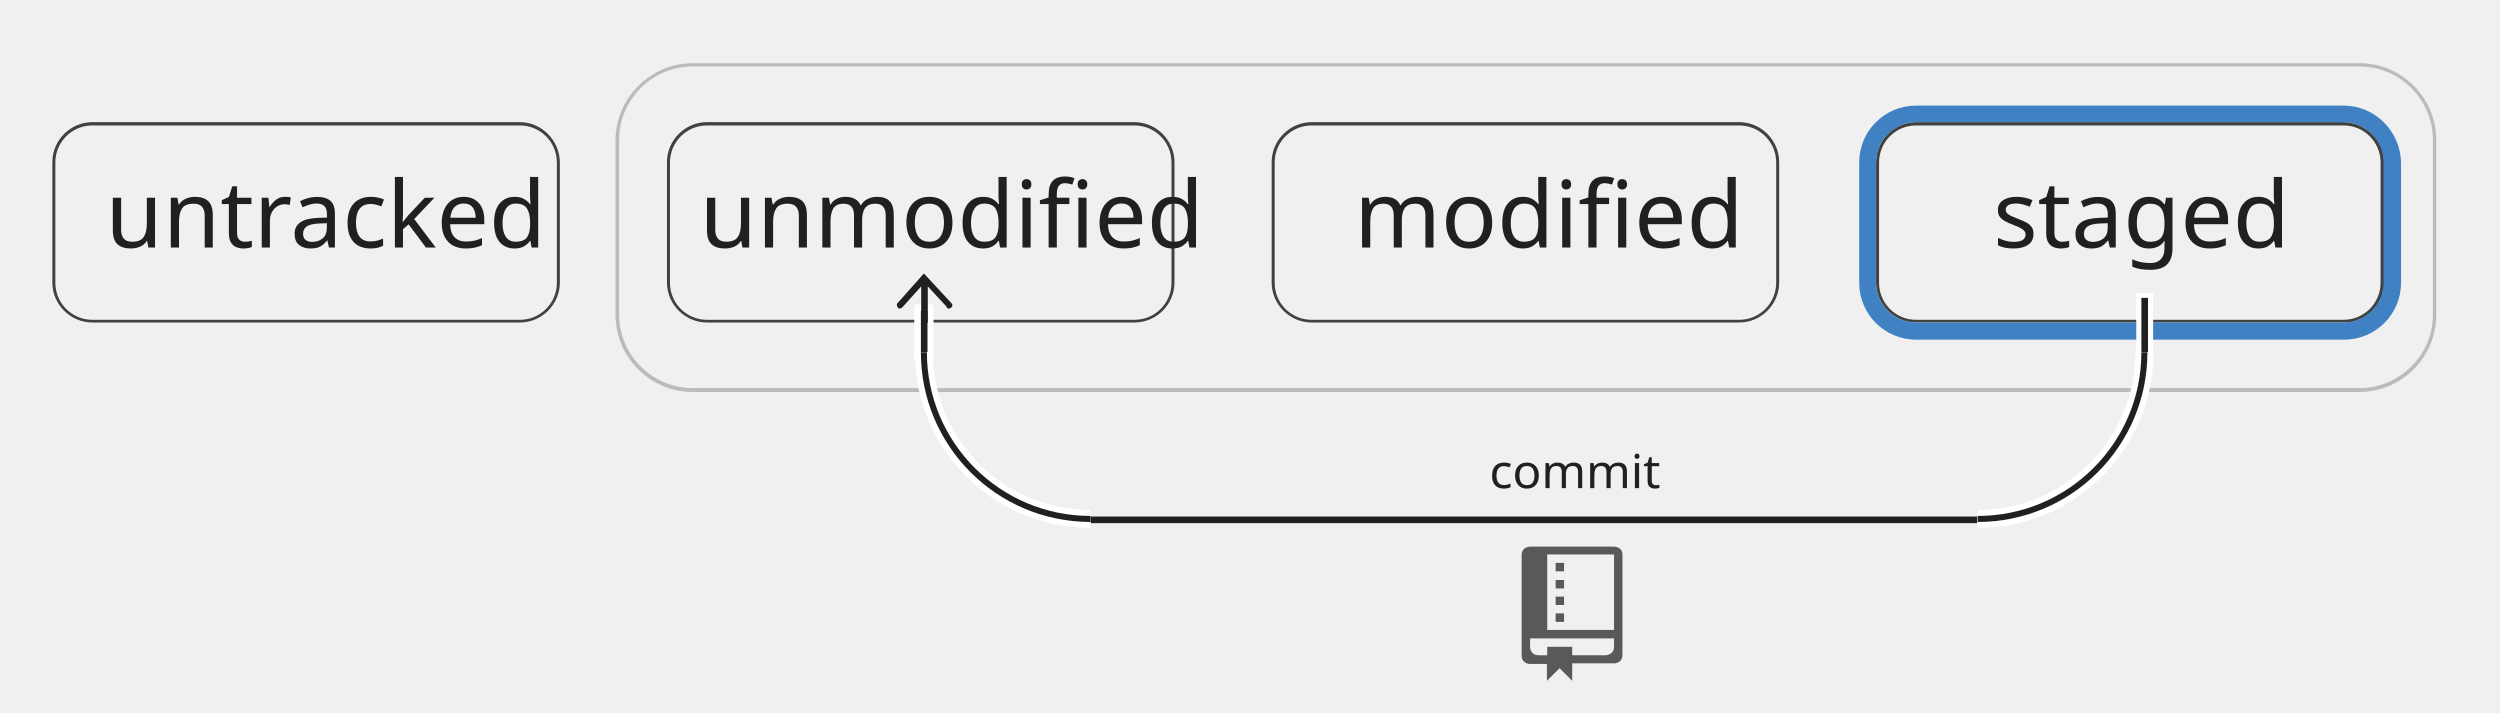
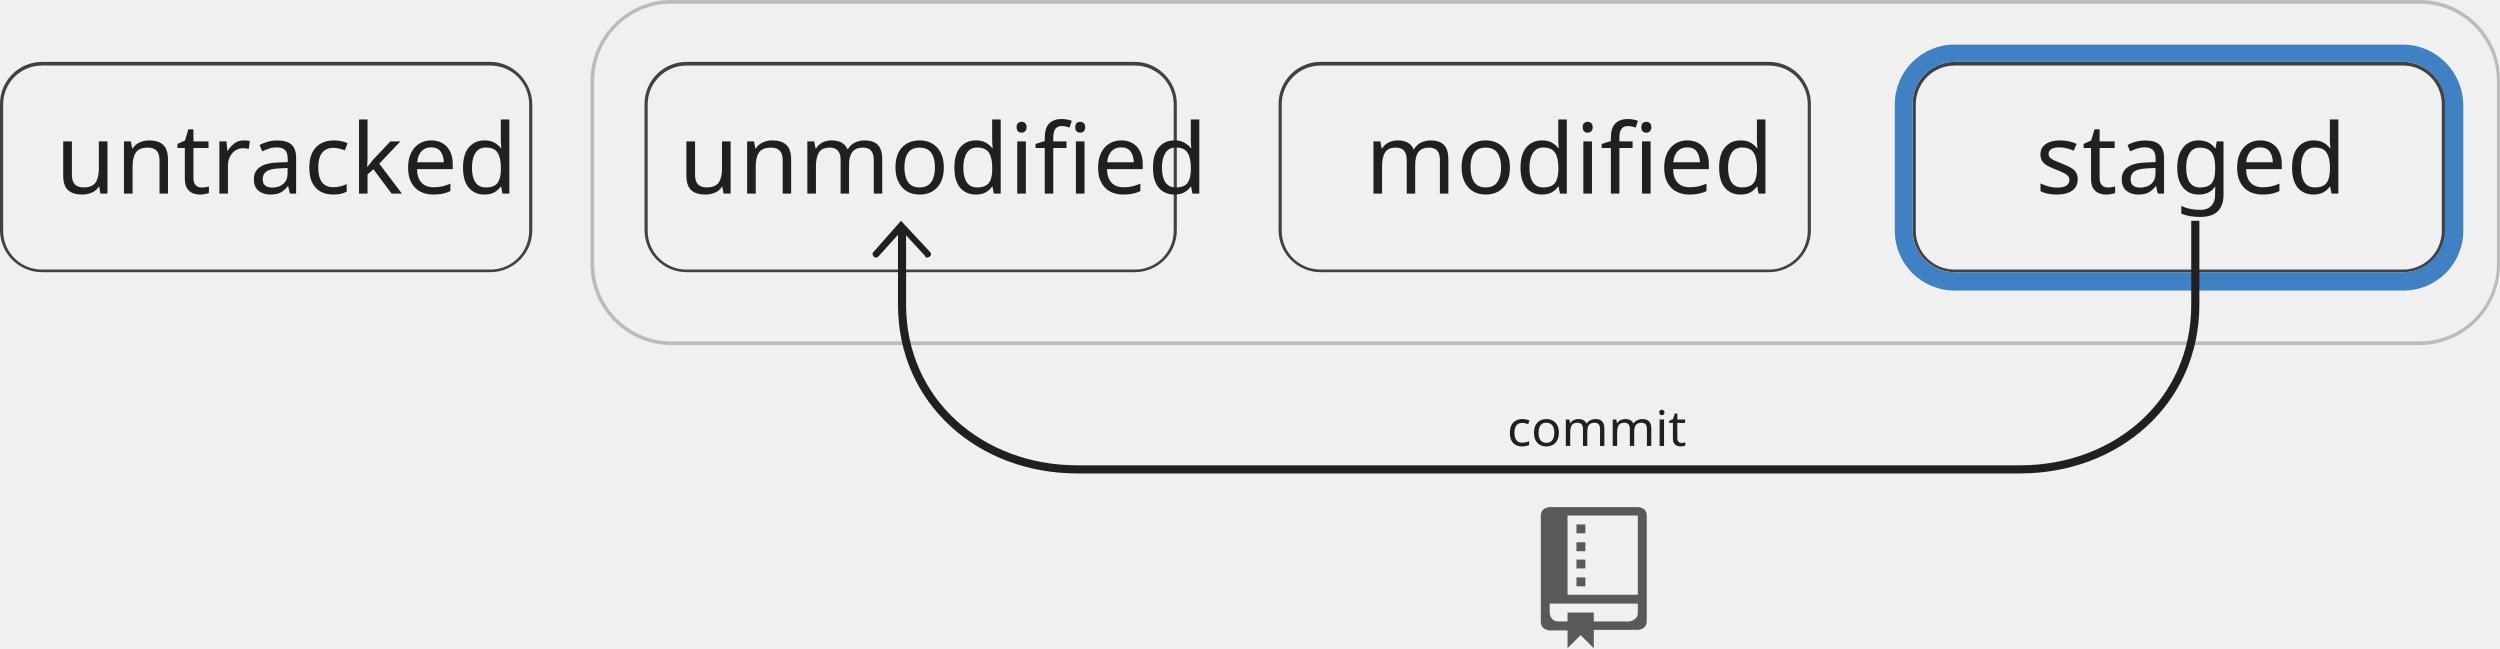
- <svg xmlns="http://www.w3.org/2000/svg" version="1.1" id="Diff" x="0px" y="0px" viewBox="-109.4 717.1 831 237" enable-background="new -109.4 717.1 831 237" xml:space="preserve">
+ <svg xmlns="http://www.w3.org/2000/svg" version="1.1" id="Diff" x="0px" y="0px" viewBox="8.1 275.4 476.7 123.6" enable-background="new 8.1 275.4 476.7 123.6" xml:space="preserve">
  <g id="base">
    <g id="untracked">
-       <text transform="matrix(1 0 0 1 -74.3238 799.3846)" fill="#221F1F" font-family="'HelveticaNeue-Light'" font-size="30.869">untracked</text>
+       <text transform="matrix(1 0 0 1 18.684 312.3104)" fill="#221F1F" font-family="'HelveticaNeue-Light'" font-size="18.573">untracked</text>
      <g id="border_28_">
-         <path fill="#414141" d="M63.4,758.8c6.8,0,12.3,5.5,12.3,12.3v40c0,6.8-5.5,12.3-12.3,12.3H-78.7c-6.8,0-12.3-5.5-12.3-12.3v-40     c0-6.8,5.5-12.3,12.3-12.3H63.4 M63.4,757.7H-78.7c-7.3,0-13.3,6-13.3,13.3v40c0,7.3,6,13.3,13.3,13.3H63.4     c7.3,0,13.3-6,13.3-13.3v-40C76.6,763.8,70.7,757.7,63.4,757.7L63.4,757.7z" />
+         <path fill="#414141" d="M101.6,287.9c4.1,0,7.4,3.3,7.4,7.4v24.1c0,4.1-3.3,7.4-7.4,7.4H16.1c-4.1,0-7.4-3.3-7.4-7.4v-24.1     c0-4.1,3.3-7.4,7.4-7.4H101.6 M101.6,287.2H16.1c-4.4,0-8,3.6-8,8v24.1c0,4.4,3.6,8,8,8h85.5c4.4,0,8-3.6,8-8v-24.1     C109.5,290.9,105.9,287.2,101.6,287.2L101.6,287.2z" />
      </g>
    </g>
    <g id="unmodified">
      <g id="border_1_">
-         <path fill="#414141" d="M267.7,758.8c6.8,0,12.3,5.5,12.3,12.3v40c0,6.8-5.5,12.3-12.3,12.3H125.6c-6.8,0-12.3-5.5-12.3-12.3v-40     c0-6.8,5.5-12.3,12.3-12.3H267.7 M267.7,757.7H125.6c-7.3,0-13.3,6-13.3,13.3v40c0,7.3,6,13.3,13.3,13.3h142.1     c7.3,0,13.3-6,13.3-13.3v-40C281,763.8,275,757.7,267.7,757.7L267.7,757.7z" />
+         <path fill="#414141" d="M224.5,287.9c4.1,0,7.4,3.3,7.4,7.4v24.1c0,4.1-3.3,7.4-7.4,7.4H139c-4.1,0-7.4-3.3-7.4-7.4v-24.1     c0-4.1,3.3-7.4,7.4-7.4H224.5 M224.5,287.2H139c-4.4,0-8,3.6-8,8v24.1c0,4.4,3.6,8,8,8h85.5c4.4,0,8-3.6,8-8v-24.1     C232.5,290.9,228.9,287.2,224.5,287.2L224.5,287.2z" />
      </g>
-       <text transform="matrix(1 0 0 1 123.1625 799.3846)" fill="#221F1F" font-family="'HelveticaNeue-Light'" font-size="30.869">unmodified</text>
+       <text transform="matrix(1 0 0 1 137.5087 312.3104)" fill="#221F1F" font-family="'HelveticaNeue-Light'" font-size="18.573">unmodified</text>
    </g>
    <g id="modified">
      <g id="border_25_">
-         <path fill="#414141" d="M468.7,758.8c6.8,0,12.3,5.5,12.3,12.3v40c0,6.8-5.5,12.3-12.3,12.3H326.6c-6.8,0-12.3-5.5-12.3-12.3v-40     c0-6.8,5.5-12.3,12.3-12.3H468.7 M468.7,757.7H326.6c-7.3,0-13.3,6-13.3,13.3v40c0,7.3,6,13.3,13.3,13.3h142.1     c7.3,0,13.3-6,13.3-13.3v-40C482,763.8,476.1,757.7,468.7,757.7L468.7,757.7z" />
+         <path fill="#414141" d="M345.4,287.9c4.1,0,7.4,3.3,7.4,7.4v24.1c0,4.1-3.3,7.4-7.4,7.4h-85.5c-4.1,0-7.4-3.3-7.4-7.4v-24.1     c0-4.1,3.3-7.4,7.4-7.4H345.4 M345.4,287.2h-85.5c-4.4,0-8,3.6-8,8v24.1c0,4.4,3.6,8,8,8h85.5c4.4,0,8-3.6,8-8v-24.1     C353.4,290.9,349.9,287.2,345.4,287.2L345.4,287.2z" />
      </g>
-       <text transform="matrix(1 0 0 1 340.726 799.3846)" fill="#221F1F" font-family="'HelveticaNeue-Light'" font-size="30.869">modified</text>
+       <text transform="matrix(1 0 0 1 268.4128 312.3104)" fill="#221F1F" font-family="'HelveticaNeue-Light'" font-size="18.573">modified</text>
    </g>
    <g id="staged">
      <g id="border_22_">
-         <path fill="#414141" d="M669.6,758.8c6.8,0,12.3,5.5,12.3,12.3v40c0,6.8-5.5,12.3-12.3,12.3H527.5c-6.8,0-12.3-5.5-12.3-12.3v-40     c0-6.8,5.5-12.3,12.3-12.3H669.6 M669.6,757.7H527.5c-7.3,0-13.3,6-13.3,13.3v40c0,7.3,6,13.3,13.3,13.3h142.3     c7.3,0,13.3-6,13.3-13.3v-40C683.1,763.8,676.9,757.7,669.6,757.7L669.6,757.7z" />
+         <path fill="#414141" d="M466.3,287.9c4.1,0,7.4,3.3,7.4,7.4v24.1c0,4.1-3.3,7.4-7.4,7.4h-85.5c-4.1,0-7.4-3.3-7.4-7.4v-24.1     c0-4.1,3.3-7.4,7.4-7.4H466.3 M466.3,287.2h-85.5c-4.4,0-8,3.6-8,8v24.1c0,4.4,3.6,8,8,8h85.6c4.4,0,8-3.6,8-8v-24.1     C474.4,290.9,470.7,287.2,466.3,287.2L466.3,287.2z" />
      </g>
-       <text transform="matrix(1 0 0 1 553.1323 799.3846)" fill="#221F1F" font-family="'HelveticaNeue-Light'" font-size="30.869">staged</text>
+       <text transform="matrix(1 0 0 1 396.2145 312.3104)" fill="#221F1F" font-family="'HelveticaNeue-Light'" font-size="18.573">staged</text>
    </g>
    <g id="border_tracked" opacity="0.3">
-       <path fill="#414141" d="M674.9,739.2c13.4,0,24.4,11,24.4,24.4v58.1c0,13.4-11,24.4-24.4,24.4H120.8c-13.4,0-24.4-11-24.4-24.4    v-58.1c0-13.4,11-24.4,24.4-24.4H674.9 M674.9,738.1H120.8c-13.9,0-25.6,11.6-25.6,25.6v58.1c0,14.1,11.6,25.6,25.6,25.6h554    c14.1,0,25.6-11.5,25.6-25.6v-58.1C700.5,749.7,689,738.1,674.9,738.1L674.9,738.1z" />
+       <path fill="#414141" d="M469.5,276.1c8.1,0,14.7,6.6,14.7,14.7v35c0,8.1-6.6,14.7-14.7,14.7H136.1c-8.1,0-14.7-6.6-14.7-14.7v-35    c0-8.1,6.6-14.7,14.7-14.7H469.5 M469.5,275.4H136.1c-8.4,0-15.4,7-15.4,15.4v35c0,8.5,7,15.4,15.4,15.4h333.3    c8.5,0,15.4-6.9,15.4-15.4v-35C484.9,282.4,478,275.4,469.5,275.4L469.5,275.4z" />
    </g>
  </g>
  <g id="step-1-in-out" display="none">
-     <text transform="matrix(1.0483 0 0 1 281.332 838.8611)" display="inline" fill="#231F20" font-family="'ApexNew-Book'" font-size="15.575">add</text>
-     <path display="inline" fill="#58595B" d="M298.4,870.9h-6.3v6.3h-6.3v6.3h6.3v6.3h6.3v-6.3h6.3v-6.3h-6.3V870.9z M314.3,858.3   h-38.2c-3.2,0-3.2,3.2-3.2,3.2v38c0,0,0,3.2,3.2,3.2c0,0,34.9,0,38.2,0c3.2,0,3.2-3.2,3.2-3.2v-38.2   C317.5,861.3,317.5,858.3,314.3,858.3z M311.2,894.6c0,1.5-1.5,1.5-1.5,1.5H281c0,0-1.5,0-1.5-1.5v-28.6c0-1.5,1.5-1.5,1.5-1.5   h28.6c0,0,1.5,0,1.5,1.5C311.2,866.1,311.2,893.3,311.2,894.6z" />
-     <path id="border_23_" display="inline" fill="#3F81C3" d="M55.9,717.2c7.3,0,13.3,6,13.3,13.3v40c0,7.3-6,13.3-13.3,13.3H-86.2   c-7.3,0-13.3-6-13.3-13.3v-40c0-7.3,6-13.3,13.3-13.3H55.9 M55.9,711.7H-86.2c-10.5,0-18.9,8.5-18.9,18.9v40   c0,10.5,8.5,18.9,18.9,18.9H55.9c10.5,0,18.9-8.5,18.9-18.9v-40C74.8,720.3,66.3,711.7,55.9,711.7L55.9,711.7z" />
+     <text transform="matrix(1.0483 0 0 1 125.6973 969.0625)" display="inline" fill="#231F20" font-family="'ApexNew-Book'" font-size="9.371">add</text>
+     <path display="inline" fill="#58595B" d="M136,988.3h-3.8v3.8h-3.8v3.8h3.8v3.8h3.8v-3.8h3.8v-3.8H136V988.3z M145.5,980.8h-23   c-1.9,0-1.9,1.9-1.9,1.9v22.9c0,0,0,1.9,1.9,1.9c0,0,21,0,23,0c1.9,0,1.9-1.9,1.9-1.9v-23C147.5,982.6,147.5,980.8,145.5,980.8z    M143.7,1002.6c0,0.9-0.9,0.9-0.9,0.9h-17.3c0,0-0.9,0-0.9-0.9v-17.2c0-0.9,0.9-0.9,0.9-0.9h17.2c0,0,0.9,0,0.9,0.9   C143.7,985.5,143.7,1001.8,143.7,1002.6z" />
+     <path id="border_23_" display="inline" fill="#3F81C3" d="M-9.9,895.9c4.4,0,8,3.6,8,8V928c0,4.4-3.6,8-8,8h-85.5c-4.4,0-8-3.6-8-8   v-24.1c0-4.4,3.6-8,8-8H-9.9 M-9.9,892.6h-85.5c-6.3,0-11.4,5.1-11.4,11.4v24c0,6.3,5.1,11.4,11.4,11.4h85.5   c6.3,0,11.4-5.1,11.4-11.4v-24.1C1.4,897.7-3.7,892.6-9.9,892.6L-9.9,892.6z" />
    <g id="add" display="inline">
      <g>
-         <path fill="#221F1F" d="M42.1,848.3v2.2c0,0,3.5,0,10,0c65.6,0,423.8,0,480.7,0c4.8,0,7.3,0,7.3,0c0-0.8,0-1.5,0-2.2     c0,0-2.5,0-7.3,0c-56.9,0-415,0-480.7,0C45.6,848.3,42.1,848.3,42.1,848.3z" />
+         <path fill="#221F1F" d="M-18.2,974.7v1.3c0,0,2.1,0,6,0c39.5,0,255,0,289.2,0c2.9,0,4.4,0,4.4,0c0-0.5,0-0.9,0-1.3     c0,0-1.5,0-4.4,0c-34.2,0-249.7,0-289.2,0C-16.1,974.7-18.2,974.7-18.2,974.7z" />
      </g>
      <g>
-         <path fill="#221F1F" d="M593.6,778.9c0,0,0,6.3,0,11.1c0,2.8,0,4.8,0,4.8h4.5c0,0,0-2.2,0-4.8c0-4.6,0-11.1,0-11.1H593.6z" />
-         <path fill="#FFFFFF" d="M596.9,793.7c-0.8,0-1.5,0-2.2,0c0,0,0-1.7,0-3.8c0-4.2,0-10,0-10h2.2c0,0,0,6,0,10     C596.9,792,596.9,793.7,596.9,793.7 M599.2,796v-2.2c0,0,0-1.7,0-3.8c0-4.2,0-10,0-10v-2.2H597h-2.2h-2.3v2.2c0,0,0,6,0,10     c0,2.2,0,3.8,0,3.8v2.2h2.2h2.2H599.2L599.2,796z" />
+         <path fill="#221F1F" d="M313.6,933c0,0,0,3.8,0,6.7c0,1.7,0,2.9,0,2.9h2.7c0,0,0-1.3,0-2.9c0-2.8,0-6.7,0-6.7H313.6z" />
+         <path fill="#FFFFFF" d="M315.6,941.9c-0.5,0-0.9,0-1.3,0c0,0,0-1,0-2.3c0-2.5,0-6,0-6h1.3c0,0,0,3.6,0,6     C315.6,940.9,315.6,941.9,315.6,941.9 M317,943.3V942c0,0,0-1,0-2.3c0-2.5,0-6,0-6v-1.3h-1.3h-1.3H313v1.3c0,0,0,3.6,0,6     c0,1.3,0,2.3,0,2.3v1.3h1.3h1.3H317L317,943.3z" />
      </g>
      <g>
-         <path fill="#221F1F" d="M-15.3,774.9c0,0,0,9.3,0,14.9c0,2.7,0,4.6,0,4.6h3.8c0,0,0-2,0-4.6c0-5.8,0-14.9,0-14.9H-15.3z" />
-         <path fill="#FFFFFF" d="M-12.4,793.7c-0.8,0-1.5,0-2.2,0c0,0,0-1.5,0-3.8c0-5.3,0-14.3,0-14.3h2.2c0,0,0,9,0,14.3     C-12.4,792.2-12.4,793.7-12.4,793.7 M-10.7,795.5v-1.7c0,0,0-1.5,0-3.8c0-5.3,0-14.3,0-14.3v-1.7h-1.7h-2.2h-1.7v1.7     c0,0,0,9,0,14.3c0,2.2,0,3.8,0,3.8v1.7h1.7h2.2H-10.7L-10.7,795.5z" />
+         <path fill="#221F1F" d="M-52.8,930.6c0,0,0,5.6,0,9c0,1.6,0,2.8,0,2.8h2.3c0,0,0-1.2,0-2.8c0-3.5,0-9,0-9H-52.8z" />
+         <path fill="#FFFFFF" d="M-51,941.9c-0.5,0-0.9,0-1.3,0c0,0,0-0.9,0-2.3c0-3.2,0-8.6,0-8.6h1.3c0,0,0,5.4,0,8.6     C-51,941-51,941.9-51,941.9 M-50,943v-1c0,0,0-0.9,0-2.3c0-3.2,0-8.6,0-8.6v-1h-1h-1.3h-1v1c0,0,0,5.4,0,8.6c0,1.3,0,2.3,0,2.3v1     h1h1.3H-50L-50,943z" />
      </g>
-       <path fill="#221F1F" d="M595.9,767.5l-9.1,9.8c-0.5,0.5-0.5,1.2,0,1.5c0.5,0.5,1.2,0.5,1.5,0c0,0,0,0,0-0.2l0,0l6.3-6.8v12.1    c0.8,0,1.5,0,2.2,0v-12.1l6.3,7c0.5,0.5,1.2,0.5,1.5,0c0.5-0.5,0.5-1.2,0-1.5l0,0L595.9,767.5z" />
+       <path fill="#221F1F" d="M315,926.1l-5.5,5.9c-0.3,0.3-0.3,0.7,0,0.9c0.3,0.3,0.7,0.3,0.9,0c0,0,0,0,0-0.1l0,0l3.8-4.1v7.3    c0.5,0,0.9,0,1.3,0v-7.3l3.8,4.2c0.3,0.3,0.7,0.3,0.9,0c0.3-0.3,0.3-0.7,0-0.9l0,0L315,926.1z" />
      <g>
-         <path fill="none" stroke="#FFFFFF" stroke-width="6" stroke-miterlimit="10" d="M595.9,793.7c0,30.7-24.9,55.4-55.4,55.4" />
-         <path fill="none" stroke="#221F1F" stroke-width="2" stroke-miterlimit="10" d="M595.9,793.7c0,30.7-24.9,55.4-55.4,55.4" />
+         <path fill="none" stroke="#FFFFFF" stroke-width="6" stroke-miterlimit="10" d="M315,941.9c0,18.5-15,33.3-33.3,33.3" />
+         <path fill="none" stroke="#221F1F" stroke-width="2" stroke-miterlimit="10" d="M315,941.9c0,18.5-15,33.3-33.3,33.3" />
      </g>
      <g>
-         <path fill="none" stroke="#FFFFFF" stroke-width="6" stroke-miterlimit="10" d="M-13.5,793.7c0,30.7,24.9,55.4,55.4,55.4" />
-         <path fill="none" stroke="#221F1F" stroke-width="2" stroke-miterlimit="10" d="M-13.5,793.7c0,30.7,24.9,55.4,55.4,55.4" />
+         <path fill="none" stroke="#FFFFFF" stroke-width="6" stroke-miterlimit="10" d="M-51.7,941.9c0,18.5,15,33.3,33.3,33.3" />
+         <path fill="none" stroke="#221F1F" stroke-width="2" stroke-miterlimit="10" d="M-51.7,941.9c0,18.5,15,33.3,33.3,33.3" />
      </g>
    </g>
  </g>
-   <g id="step-2-in-out">
-     <text transform="matrix(1.0208 0 0 1 385.7048 879.3591)" fill="#231F20" font-family="'ApexNew-Book'" font-size="15.575">commit</text>
-     <path display="none" fill="#58595B" d="M432.4,898.8h-38.2c-3.2,0-3.2,3.2-3.2,3.2v38c0,0,0,3.2,3.2,3.2c0,0,34.9,0,38.2,0   c3.2,0,3.2-3.2,3.2-3.2v-38.2C435.7,901.7,435.7,898.8,432.4,898.8z M429.4,935.1c0,1.5-1.5,1.5-1.5,1.5h-28.7c0,0-1.5,0-1.5-1.5   v-28.6c0-1.5,1.5-1.5,1.5-1.5h28.6c0,0,1.5,0,1.5,1.5C429.4,906.6,429.4,933.8,429.4,935.1z M413.5,914.5c-3.5,0-6.3,2.8-6.3,6.3   s2.8,6.3,6.3,6.3c3.5,0,6.3-2.8,6.3-6.3S417,914.5,413.5,914.5z" />
-     <path fill="#58595B" d="M410.5,909.9h-2.8v2.8h2.8V909.9z M410.5,904.2h-2.8v2.8h2.8V904.2z M427.1,898.8h-27.9c0,0-2.8,0-2.8,2.8   v33.4c0,2.8,2.8,2.8,2.8,2.8h5.6v5.6l4.2-4.2l4.2,4.2v-5.8h13.9c0,0,2.8,0,2.8-2.8v-33.4C429.9,898.8,427.1,898.8,427.1,898.8z    M427.1,932.1c0,2.7-2.8,2.8-2.8,2.8h-11.1v-2.8h-8.3v2.8H402c-2.8,0-2.8-2.8-2.8-2.8v-2.8h27.9L427.1,932.1L427.1,932.1z    M427.1,926.5h-22.2v-25.1h22.2V926.5z M410.5,921h-2.8v2.8h2.8V921z M410.5,915.4h-2.8v2.8h2.8V915.4z" />
-     <path id="border_12_" fill="#3F81C3" d="M669.6,757.7c7.3,0,13.3,6,13.3,13.3v40c0,7.3-6,13.3-13.3,13.3H527.5   c-7.3,0-13.3-6-13.3-13.3v-40c0-7.3,6-13.3,13.3-13.3H669.6 M669.6,752.2H527.5c-10.5,0-18.9,8.5-18.9,18.9v40   c0,10.5,8.5,18.9,18.9,18.9h142.3c10.5,0,18.9-8.5,18.9-18.9v-40C688.5,760.8,680.1,752.2,669.6,752.2L669.6,752.2z" />
-     <g id="add_3_">
+   <text transform="matrix(1.0208 0 0 1 295.4766 360.4297)" fill="#231F20" font-family="'ApexNew-Book'" font-size="9.371">commit</text>
+   <path display="none" fill="#58595B" d="M323.6,372.1h-23c-1.9,0-1.9,1.9-1.9,1.9v22.9c0,0,0,1.9,1.9,1.9c0,0,21,0,23,0  c1.9,0,1.9-1.9,1.9-1.9v-23C325.6,373.9,325.6,372.1,323.6,372.1z M321.8,394c0,0.9-0.9,0.9-0.9,0.9h-17.3c0,0-0.9,0-0.9-0.9v-17.2  c0-0.9,0.9-0.9,0.9-0.9h17.2c0,0,0.9,0,0.9,0.9C321.8,376.8,321.8,393.2,321.8,394z M312.2,381.6c-2.1,0-3.8,1.7-3.8,3.8  s1.7,3.8,3.8,3.8s3.8-1.7,3.8-3.8S314.3,381.6,312.2,381.6z" />
+   <path fill="#58595B" d="M310.4,378.8h-1.7v1.7h1.7V378.8z M310.4,375.4h-1.7v1.7h1.7V375.4z M320.4,372.1h-16.8c0,0-1.7,0-1.7,1.7  v20.1c0,1.7,1.7,1.7,1.7,1.7h3.4v3.4l2.5-2.5l2.5,2.5v-3.5h8.4c0,0,1.7,0,1.7-1.7v-20.1C322.1,372.1,320.4,372.1,320.4,372.1z   M320.4,392.2c0,1.6-1.7,1.7-1.7,1.7H312v-1.7h-5v1.7h-1.7c-1.7,0-1.7-1.7-1.7-1.7v-1.7h16.8L320.4,392.2L320.4,392.2z M320.4,388.8  H307v-15.1h13.4V388.8z M310.4,385.5h-1.7v1.7h1.7V385.5z M310.4,382.1h-1.7v1.7h1.7V382.1z" />
+   <path id="border_12_" fill="#3F81C3" d="M466.3,287.2c4.4,0,8,3.6,8,8v24.1c0,4.4-3.6,8-8,8h-85.5c-4.4,0-8-3.6-8-8v-24.1  c0-4.4,3.6-8,8-8H466.3 M466.3,283.9h-85.5c-6.3,0-11.4,5.1-11.4,11.4v24.1c0,6.3,5.1,11.4,11.4,11.4h85.6c6.3,0,11.4-5.1,11.4-11.4  v-24.1C477.7,289.1,472.6,283.9,466.3,283.9L466.3,283.9z" />
+   <g id="step-3-in-out" display="none">
+     <text transform="matrix(1.0483 0 0 1 126.0273 969.0625)" display="inline" fill="#231F20" font-family="'ApexNew-Book'" font-size="9.371">edit</text>
+     <path display="inline" fill="#58595B" d="M141.9,980.8l-3.8,3.8l5.8,5.8l3.8-3.8L141.9,980.8z M120.8,1001.7v5.8h5.7l15.3-15.3   l-5.8-5.8L120.8,1001.7z M126.5,1005.5h-3.8v-3.8h1.9v1.9h1.9V1005.5L126.5,1005.5z" />
+     <path id="border_7_" display="inline" fill="#3F81C3" d="M113,895.9c4.4,0,8,3.6,8,8V928c0,4.4-3.6,8-8,8H27.5c-4.4,0-8-3.6-8-8   v-24.1c0-4.4,3.6-8,8-8H113 M113,892.6H27.5c-6.3,0-11.4,5.1-11.4,11.4v24c0,6.3,5.1,11.4,11.4,11.4H113c6.3,0,11.4-5.1,11.4-11.4   v-24.1C124.4,897.7,119.3,892.6,113,892.6L113,892.6z" />
+     <g id="edit" display="inline">
      <g>
-         <path fill="#221F1F" d="M547.8,888.8v2.2c0,0-3.5,0-10,0c-38,0-244.4,0-277.4,0c-4.8,0-7.3,0-7.3,0c0-0.8,0-1.5,0-2.2     c0,0,2.5,0,7.3,0c32.9,0,239.4,0,277.4,0C544.4,888.8,547.8,888.8,547.8,888.8z" />
+         <path fill="#221F1F" d="M104.5,974.7v1.3c0,0,2.1,0,6,0c6.1,0,39.4,0,44.6,0c2.9,0,4.4,0,4.4,0c0-0.5,0-0.9,0-1.3     c0,0-1.5,0-4.4,0c-5.3,0-38.6,0-44.6,0C106.7,974.7,104.5,974.7,104.5,974.7z" />
      </g>
      <g>
-         <path fill="#221F1F" d="M200,819.4c0,0,0,6.3,0,11.1c0,2.8,0,4.8,0,4.8h-4.5c0,0,0-2.2,0-4.8c0-4.6,0-11.1,0-11.1H200z" />
-         <path fill="#FFFFFF" d="M196.7,834.2c0,0,0-1.7,0-3.8c0-4.2,0-10,0-10h2.2c0,0,0,6,0,10c0,2.2,0,3.8,0,3.8     C198,834.2,197.3,834.2,196.7,834.2 M194.3,836.5h2.2h2.2h2.2v-2.2c0,0,0-1.7,0-3.8c0-4.2,0-10,0-10v-2.2h-2.2h-2h-2.2v2.2     c0,0,0,6,0,10c0,2.2,0,3.8,0,3.8L194.3,836.5L194.3,836.5z" />
+         <path fill="#221F1F" d="M191.8,933c0,0,0,3.8,0,6.7c0,1.7,0,2.9,0,2.9h2.7c0,0,0-1.3,0-2.9c0-2.8,0-6.7,0-6.7H191.8z" />
+         <path fill="#FFFFFF" d="M193.8,941.9c-0.5,0-0.9,0-1.3,0c0,0,0-1,0-2.3c0-2.5,0-6,0-6h1.3c0,0,0,3.6,0,6     C193.8,940.9,193.8,941.9,193.8,941.9 M195.1,943.3V942c0,0,0-1,0-2.3c0-2.5,0-6,0-6v-1.3h-1.3h-1.3h-1.4v1.3c0,0,0,3.6,0,6     c0,1.3,0,2.3,0,2.3v1.3h1.3h1.3H195.1L195.1,943.3z" />
      </g>
      <g>
-         <path fill="#221F1F" d="M605.4,815.4c0,0,0,9.3,0,14.9c0,2.7,0,4.6,0,4.6h-3.8c0,0,0-2,0-4.6c0-5.8,0-14.9,0-14.9H605.4z" />
-         <path fill="#FFFFFF" d="M602.4,834.2c0,0,0-1.5,0-3.8c0-5.3,0-14.3,0-14.3h2.2c0,0,0,9,0,14.3c0,2.2,0,3.8,0,3.8     C603.7,834.2,603,834.2,602.4,834.2 M600.7,836h1.7h2.2h1.7v-1.7c0,0,0-1.5,0-3.8c0-5.3,0-14.3,0-14.3v-1.7h-1.7h-2.2h-1.7v1.7     c0,0,0,9,0,14.3c0,2.2,0,3.8,0,3.8V836L600.7,836z" />
+         <path fill="#221F1F" d="M70,930.6c0,0,0,5.6,0,9c0,1.6,0,2.8,0,2.8h2.3c0,0,0-1.2,0-2.8c0-3.5,0-9,0-9H70z" />
+         <path fill="#FFFFFF" d="M71.8,941.9c-0.5,0-0.9,0-1.3,0c0,0,0-0.9,0-2.3c0-3.2,0-8.6,0-8.6h1.3c0,0,0,5.4,0,8.6     C71.8,941,71.8,941.9,71.8,941.9 M72.9,943v-1c0,0,0-0.9,0-2.3c0-3.2,0-8.6,0-8.6v-1h-1h-1.3h-1v1c0,0,0,5.4,0,8.6     c0,1.3,0,2.3,0,2.3v1h1h1.3H72.9L72.9,943z" />
      </g>
-       <path fill="#221F1F" d="M197.7,808l9.1,9.8c0.5,0.5,0.5,1.2,0,1.5c-0.5,0.5-1.2,0.5-1.5,0c0,0,0,0,0-0.2l0,0l-6.3-6.8v12.1    c-0.8,0-1.5,0-2.2,0v-12.1l-6.3,7c-0.5,0.5-1.2,0.5-1.5,0c-0.3-0.5-0.5-1.2,0-1.5l0,0L197.7,808z" />
+       <path fill="#221F1F" d="M193.1,926.1l-5.5,5.9c-0.3,0.3-0.3,0.7,0,0.9c0.3,0.3,0.7,0.3,0.9,0c0,0,0,0,0-0.1l0,0l3.8-4.1v7.3    c0.5,0,0.9,0,1.3,0v-7.3l3.8,4.2c0.3,0.3,0.7,0.3,0.9,0c0.3-0.3,0.3-0.7,0-0.9l0,0L193.1,926.1z" />
      <g>
-         <path fill="none" stroke="#FFFFFF" stroke-width="6" stroke-miterlimit="10" d="M197.7,834.2c0,30.7,24.9,55.4,55.4,55.4" />
-         <path fill="none" stroke="#221F1F" stroke-width="2" stroke-miterlimit="10" d="M197.7,834.2c0,30.7,24.9,55.4,55.4,55.4" />
+         <path fill="none" stroke="#FFFFFF" stroke-width="6" stroke-miterlimit="10" d="M193.1,941.9c0,18.5-15,33.3-33.3,33.3" />
+         <path fill="none" stroke="#221F1F" stroke-width="2" stroke-miterlimit="10" d="M193.1,941.9c0,18.5-15,33.3-33.3,33.3" />
      </g>
      <g>
-         <path fill="none" stroke="#FFFFFF" stroke-width="6" stroke-miterlimit="10" d="M603.4,834.2c0,30.7-24.9,55.4-55.4,55.4" />
-         <path fill="none" stroke="#221F1F" stroke-width="2" stroke-miterlimit="10" d="M603.4,834.2c0,30.7-24.9,55.4-55.4,55.4" />
-       </g>
-     </g>
-   </g>
-   <g id="step-3-in-out" display="none">
-     <text transform="matrix(1.0483 0 0 1 281.8809 838.8611)" display="inline" fill="#231F20" font-family="'ApexNew-Book'" font-size="15.575">edit</text>
-     <path display="inline" fill="#58595B" d="M308.2,858.3l-6.3,6.3l9.6,9.6l6.3-6.3L308.2,858.3z M273.2,893.1v9.6h9.5l25.4-25.4   l-9.6-9.6L273.2,893.1z M282.6,899.4h-6.3v-6.3h3.2v3.2h3.2L282.6,899.4L282.6,899.4z" />
-     <path id="border_7_" display="inline" fill="#3F81C3" d="M260.2,717.2c7.3,0,13.3,6,13.3,13.3v40c0,7.3-6,13.3-13.3,13.3H118.1   c-7.3,0-13.3-6-13.3-13.3v-40c0-7.3,6-13.3,13.3-13.3H260.2 M260.2,711.7H118.1c-10.5,0-18.9,8.5-18.9,18.9v40   c0,10.5,8.5,18.9,18.9,18.9h142.1c10.5,0,18.9-8.5,18.9-18.9v-40C279.1,720.3,270.7,711.7,260.2,711.7L260.2,711.7z" />
-     <g id="edit" display="inline">
-       <g>
-         <path fill="#221F1F" d="M246.1,848.3v2.2c0,0,3.5,0,10,0c10.1,0,65.4,0,74.2,0c4.8,0,7.3,0,7.3,0c0-0.8,0-1.5,0-2.2     c0,0-2.5,0-7.3,0c-8.8,0-64.1,0-74.2,0C249.8,848.3,246.1,848.3,246.1,848.3z" />
-       </g>
-       <g>
-         <path fill="#221F1F" d="M391.2,778.9c0,0,0,6.3,0,11.1c0,2.8,0,4.8,0,4.8h4.5c0,0,0-2.2,0-4.8c0-4.6,0-11.1,0-11.1H391.2z" />
-         <path fill="#FFFFFF" d="M394.5,793.7c-0.8,0-1.5,0-2.2,0c0,0,0-1.7,0-3.8c0-4.2,0-10,0-10h2.2c0,0,0,6,0,10     C394.5,792,394.5,793.7,394.5,793.7 M396.7,796v-2.2c0,0,0-1.7,0-3.8c0-4.2,0-10,0-10v-2.2h-2.2h-2.2H390v2.2c0,0,0,6,0,10     c0,2.2,0,3.8,0,3.8v2.2h2.2h2.2H396.7L396.7,796z" />
-       </g>
-       <g>
-         <path fill="#221F1F" d="M188.7,774.9c0,0,0,9.3,0,14.9c0,2.7,0,4.6,0,4.6h3.8c0,0,0-2,0-4.6c0-5.8,0-14.9,0-14.9H188.7z" />
-         <path fill="#FFFFFF" d="M191.8,793.7c-0.8,0-1.5,0-2.2,0c0,0,0-1.5,0-3.8c0-5.3,0-14.3,0-14.3h2.2c0,0,0,9,0,14.3     C191.8,792.2,191.8,793.7,191.8,793.7 M193.5,795.5v-1.7c0,0,0-1.5,0-3.8c0-5.3,0-14.3,0-14.3v-1.7h-1.7h-2.2H188v1.7     c0,0,0,9,0,14.3c0,2.2,0,3.8,0,3.8v1.7h1.7h2.2H193.5L193.5,795.5z" />
-       </g>
-       <path fill="#221F1F" d="M393.4,767.5l-9.1,9.8c-0.5,0.5-0.5,1.2,0,1.5c0.5,0.5,1.2,0.5,1.5,0c0,0,0,0,0-0.2l0,0l6.3-6.8v12.1    c0.8,0,1.5,0,2.2,0v-12.1l6.3,7c0.5,0.5,1.2,0.5,1.5,0c0.5-0.5,0.5-1.2,0-1.5l0,0L393.4,767.5z" />
-       <g>
-         <path fill="none" stroke="#FFFFFF" stroke-width="6" stroke-miterlimit="10" d="M393.4,793.7c0,30.7-24.9,55.4-55.4,55.4" />
-         <path fill="none" stroke="#221F1F" stroke-width="2" stroke-miterlimit="10" d="M393.4,793.7c0,30.7-24.9,55.4-55.4,55.4" />
-       </g>
-       <g>
-         <path fill="none" stroke="#FFFFFF" stroke-width="6" stroke-miterlimit="10" d="M190.7,793.7c0,30.7,24.9,55.4,55.4,55.4" />
-         <path fill="none" stroke="#221F1F" stroke-width="2" stroke-miterlimit="10" d="M190.7,793.7c0,30.7,24.9,55.4,55.4,55.4" />
+         <path fill="none" stroke="#FFFFFF" stroke-width="6" stroke-miterlimit="10" d="M71.2,941.9c0,18.5,15,33.3,33.3,33.3" />
+         <path fill="none" stroke="#221F1F" stroke-width="2" stroke-miterlimit="10" d="M71.2,941.9c0,18.5,15,33.3,33.3,33.3" />
      </g>
    </g>
  </g>
  <g id="step-4-in-out" display="none">
-     <text transform="matrix(1.0483 0 0 1 487.0741 838.8611)" display="inline" fill="#231F20" font-family="'ApexNew-Book'" font-size="15.575">add</text>
-     <path display="inline" fill="#58595B" d="M504.2,870.9h-6.3v6.3h-6.3v6.3h6.3v6.3h6.3v-6.3h6.3v-6.3h-6.3V870.9z M520,858.3h-38.2   c-3.2,0-3.2,3.2-3.2,3.2v38c0,0,0,3.2,3.2,3.2c0,0,34.9,0,38.2,0c3.3,0,3.2-3.2,3.2-3.2v-38.2C523.2,861.3,523.2,858.3,520,858.3z    M516.9,894.6c0,1.5-1.5,1.5-1.5,1.5h-28.6c0,0-1.5,0-1.5-1.5v-28.6c0-1.5,1.5-1.5,1.5-1.5h28.6c0,0,1.5,0,1.5,1.5   C516.9,866.1,516.9,893.3,516.9,894.6z" />
-     <path id="border_2_" display="inline" fill="#3F81C3" d="M461.2,717.2c7.3,0,13.3,6,13.3,13.3v40c0,7.3-6,13.3-13.3,13.3H319.1   c-7.3,0-13.3-6-13.3-13.3v-40c0-7.3,6-13.3,13.3-13.3H461.2 M461.2,711.7H319.1c-10.5,0-18.9,8.5-18.9,18.9v40   c0,10.5,8.5,18.9,18.9,18.9h142.1c10.5,0,18.9-8.5,18.9-18.9v-40C480.2,720.3,471.5,711.7,461.2,711.7L461.2,711.7z" />
+     <text transform="matrix(1.0483 0 0 1 249.4893 969.0625)" display="inline" fill="#231F20" font-family="'ApexNew-Book'" font-size="9.371">add</text>
+     <path display="inline" fill="#58595B" d="M259.8,988.3H256v3.8h-3.8v3.8h3.8v3.8h3.8v-3.8h3.8v-3.8h-3.8V988.3z M269.3,980.8h-23   c-1.9,0-1.9,1.9-1.9,1.9v22.9c0,0,0,1.9,1.9,1.9c0,0,21,0,23,0s1.9-1.9,1.9-1.9v-23C271.2,982.6,271.2,980.8,269.3,980.8z    M267.4,1002.6c0,0.9-0.9,0.9-0.9,0.9h-17.2c0,0-0.9,0-0.9-0.9v-17.2c0-0.9,0.9-0.9,0.9-0.9h17.2c0,0,0.9,0,0.9,0.9   C267.4,985.5,267.4,1001.8,267.4,1002.6z" />
+     <path id="border_2_" display="inline" fill="#3F81C3" d="M233.9,895.9c4.4,0,8,3.6,8,8V928c0,4.4-3.6,8-8,8h-85.5c-4.4,0-8-3.6-8-8   v-24.1c0-4.4,3.6-8,8-8H233.9 M233.9,892.6h-85.5c-6.3,0-11.4,5.1-11.4,11.4v24c0,6.3,5.1,11.4,11.4,11.4h85.5   c6.3,0,11.4-5.1,11.4-11.4v-24.1C245.4,897.7,240.1,892.6,233.9,892.6L233.9,892.6z" />
    <g id="add_5_" display="inline">
      <g>
-         <path fill="#221F1F" d="M449.1,848.3v2.2c0,0,3.5,0,10,0c10.1,0,65.1,0,73.9,0c4.8,0,7.3,0,7.3,0c0-0.8,0-1.5,0-2.2     c0,0-2.5,0-7.3,0c-8.8,0-63.7,0-73.9,0C452.6,848.3,449.1,848.3,449.1,848.3z" />
+         <path fill="#221F1F" d="M226.6,974.7v1.3c0,0,2.1,0,6,0c6.1,0,39.2,0,44.5,0c2.9,0,4.4,0,4.4,0c0-0.5,0-0.9,0-1.3     c0,0-1.5,0-4.4,0c-5.3,0-38.3,0-44.5,0C228.7,974.7,226.6,974.7,226.6,974.7z" />
      </g>
      <g>
-         <path fill="#221F1F" d="M593.7,778.9c0,0,0,6.3,0,11.1c0,2.8,0,4.8,0,4.8h4.5c0,0,0-2.2,0-4.8c0-4.6,0-11.1,0-11.1H593.7z" />
-         <path fill="#FFFFFF" d="M597,793.7c-0.8,0-1.5,0-2.2,0c0,0,0-1.7,0-3.8c0-4.2,0-10,0-10h2.2c0,0,0,6,0,10     C597,792,597,793.7,597,793.7 M599.4,796v-2.2c0,0,0-1.7,0-3.8c0-4.2,0-10,0-10v-2.2h-2.2H595h-2.5v2.2c0,0,0,6,0,10     c0,2.2,0,3.8,0,3.8v2.2h2.2h2.2H599.4L599.4,796z" />
+         <path fill="#221F1F" d="M313.6,933c0,0,0,3.8,0,6.7c0,1.7,0,2.9,0,2.9h2.7c0,0,0-1.3,0-2.9c0-2.8,0-6.7,0-6.7H313.6z" />
+         <path fill="#FFFFFF" d="M315.6,941.9c-0.5,0-0.9,0-1.3,0c0,0,0-1,0-2.3c0-2.5,0-6,0-6h1.3c0,0,0,3.6,0,6     C315.6,940.9,315.6,941.9,315.6,941.9 M317.1,943.3V942c0,0,0-1,0-2.3c0-2.5,0-6,0-6v-1.3h-1.3h-1.3H313v1.3c0,0,0,3.6,0,6     c0,1.3,0,2.3,0,2.3v1.3h1.3h1.3H317.1L317.1,943.3z" />
      </g>
      <g>
-         <path fill="#221F1F" d="M391.7,774.9c0,0,0,9.3,0,14.9c0,2.7,0,4.6,0,4.6h3.8c0,0,0-2,0-4.6c0-5.8,0-14.9,0-14.9H391.7z" />
-         <path fill="#FFFFFF" d="M394.7,793.7c-0.8,0-1.5,0-2.2,0c0,0,0-1.5,0-3.8c0-5.3,0-14.3,0-14.3h2.2c0,0,0,9,0,14.3     C394.7,792.2,394.7,793.7,394.7,793.7 M396.3,795.5v-1.7c0,0,0-1.5,0-3.8c0-5.3,0-14.3,0-14.3v-1.7h-1.7h-2.2h-1.7v1.7     c0,0,0,9,0,14.3c0,2.2,0,3.8,0,3.8v1.7h1.7h2.2H396.3L396.3,795.5z" />
+         <path fill="#221F1F" d="M192.1,930.6c0,0,0,5.6,0,9c0,1.6,0,2.8,0,2.8h2.3c0,0,0-1.2,0-2.8c0-3.5,0-9,0-9H192.1z" />
+         <path fill="#FFFFFF" d="M193.9,941.9c-0.5,0-0.9,0-1.3,0c0,0,0-0.9,0-2.3c0-3.2,0-8.6,0-8.6h1.3c0,0,0,5.4,0,8.6     C193.9,941,193.9,941.9,193.9,941.9 M194.9,943v-1c0,0,0-0.9,0-2.3c0-3.2,0-8.6,0-8.6v-1h-1h-1.3h-1v1c0,0,0,5.4,0,8.6     c0,1.3,0,2.3,0,2.3v1h1h1.3H194.9L194.9,943z" />
      </g>
-       <path fill="#221F1F" d="M595.9,767.5l-9.1,9.8c-0.5,0.5-0.5,1.2,0,1.5c0.5,0.5,1.2,0.5,1.5,0c0,0,0,0,0-0.2l0,0l6.3-6.8v12.1    c0.8,0,1.5,0,2.2,0v-12.1l6.3,7c0.5,0.5,1.2,0.5,1.5,0c0.5-0.5,0.5-1.2,0-1.5l0,0L595.9,767.5z" />
+       <path fill="#221F1F" d="M315,926.1l-5.5,5.9c-0.3,0.3-0.3,0.7,0,0.9c0.3,0.3,0.7,0.3,0.9,0c0,0,0,0,0-0.1l0,0l3.8-4.1v7.3    c0.5,0,0.9,0,1.3,0v-7.3l3.8,4.2c0.3,0.3,0.7,0.3,0.9,0c0.3-0.3,0.3-0.7,0-0.9l0,0L315,926.1z" />
      <g>
-         <path fill="none" stroke="#FFFFFF" stroke-width="6" stroke-miterlimit="10" d="M595.9,793.7c0,30.7-24.9,55.4-55.4,55.4" />
-         <path fill="none" stroke="#221F1F" stroke-width="2" stroke-miterlimit="10" d="M595.9,793.7c0,30.7-24.9,55.4-55.4,55.4" />
+         <path fill="none" stroke="#FFFFFF" stroke-width="6" stroke-miterlimit="10" d="M315,941.9c0,18.5-15,33.3-33.3,33.3" />
+         <path fill="none" stroke="#221F1F" stroke-width="2" stroke-miterlimit="10" d="M315,941.9c0,18.5-15,33.3-33.3,33.3" />
      </g>
      <g>
-         <path fill="none" stroke="#FFFFFF" stroke-width="6" stroke-miterlimit="10" d="M393.5,793.7c0,30.7,24.9,55.4,55.4,55.4" />
-         <path fill="none" stroke="#221F1F" stroke-width="2" stroke-miterlimit="10" d="M393.5,793.7c0,30.7,24.9,55.4,55.4,55.4" />
+         <path fill="none" stroke="#FFFFFF" stroke-width="6" stroke-miterlimit="10" d="M193.2,941.9c0,18.5,15,33.3,33.3,33.3" />
+         <path fill="none" stroke="#221F1F" stroke-width="2" stroke-miterlimit="10" d="M193.2,941.9c0,18.5,15,33.3,33.3,33.3" />
      </g>
    </g>
  </g>
  <g id="step-5" display="none">
-     <path display="inline" fill="#58595B" d="M81.9,877.2v6.3H101v-6.3H81.9z M110.6,858.3H72.5c-3.2,0-3.2,3.2-3.2,3.2v38   c0,0,0,3.2,3.2,3.2c0,0,34.9,0,38.2,0c3.2,0,3.2-3.2,3.2-3.2v-38.2C113.6,861.3,113.6,858.3,110.6,858.3z M107.3,894.6   c0,1.5-1.5,1.5-1.5,1.5H77.3c0,0-1.5,0-1.5-1.5v-28.6c0-1.5,1.5-1.5,1.5-1.5h28.6c0,0,1.5,0,1.5,1.5   C107.3,866.1,107.3,893.3,107.3,894.6z" />
-     <text transform="matrix(1.0208 0 0 1 65.8437 838.8611)" display="inline" fill="#231F20" font-family="'ApexNew-Book'" font-size="15.575">remove</text>
-     <path id="border_4_" display="inline" fill="#3F81C3" d="M260.2,717.2c7.3,0,13.3,6,13.3,13.3v40c0,7.3-6,13.3-13.3,13.3H118.1   c-7.3,0-13.3-6-13.3-13.3v-40c0-7.3,6-13.3,13.3-13.3H260.2 M260.2,711.7H118.1c-10.5,0-18.9,8.5-18.9,18.9v40   c0,10.5,8.5,18.9,18.9,18.9h142.1c10.5,0,18.9-8.5,18.9-18.9v-40C279.1,720.3,270.7,711.7,260.2,711.7L260.2,711.7z" />
+     <path display="inline" fill="#58595B" d="M5.7,992.1v3.8h11.5v-3.8H5.7z M23,980.8H0c-1.9,0-1.9,1.9-1.9,1.9v22.9   c0,0,0,1.9,1.9,1.9c0,0,21,0,23,0c1.9,0,1.9-1.9,1.9-1.9v-23C24.8,982.6,24.8,980.8,23,980.8z M21,1002.6c0,0.9-0.9,0.9-0.9,0.9   H2.9c0,0-0.9,0-0.9-0.9v-17.2c0-0.9,0.9-0.9,0.9-0.9h17.2c0,0,0.9,0,0.9,0.9C21,985.5,21,1001.8,21,1002.6z" />
+     <text transform="matrix(1.0208 0 0 1 -3.959 969.0625)" display="inline" fill="#231F20" font-family="'ApexNew-Book'" font-size="9.371">remove</text>
+     <path id="border_4_" display="inline" fill="#3F81C3" d="M113,895.9c4.4,0,8,3.6,8,8V928c0,4.4-3.6,8-8,8H27.5c-4.4,0-8-3.6-8-8   v-24.1c0-4.4,3.6-8,8-8H113 M113,892.6H27.5c-6.3,0-11.4,5.1-11.4,11.4v24c0,6.3,5.1,11.4,11.4,11.4H113c6.3,0,11.4-5.1,11.4-11.4   v-24.1C124.4,897.7,119.3,892.6,113,892.6L113,892.6z" />
    <g id="add_2_" display="inline">
      <g>
-         <path fill="#221F1F" d="M134.6,848.3v2.2c0,0-3.5,0-10,0c-10.3,0-66.2,0-75.2,0c-4.8,0-7.3,0-7.3,0c0-0.8,0-1.5,0-2.2     c0,0,2.5,0,7.3,0c9,0,64.9,0,75.2,0C131.1,848.3,134.6,848.3,134.6,848.3z" />
+         <path fill="#221F1F" d="M37.4,974.7v1.3c0,0-2.1,0-6,0c-6.2,0-39.8,0-45.2,0c-2.9,0-4.4,0-4.4,0c0-0.5,0-0.9,0-1.3     c0,0,1.5,0,4.4,0c5.4,0,39,0,45.2,0C35.3,974.7,37.4,974.7,37.4,974.7z" />
      </g>
      <g>
-         <path fill="#221F1F" d="M-11.2,778.9c0,0,0,6.3,0,11.1c0,2.8,0,4.8,0,4.8h-4.5c0,0,0-2.2,0-4.8c0-4.6,0-11.1,0-11.1H-11.2z" />
-         <path fill="#FFFFFF" d="M-14.5,793.7c0,0,0-1.7,0-3.8c0-4.2,0-10,0-10h2.2c0,0,0,6,0,10c0,2.2,0,3.8,0,3.8     C-13.2,793.7-13.9,793.7-14.5,793.7 M-16.8,796h2.2h2.2h2.2v-2.2c0,0,0-1.7,0-3.8c0-4.2,0-10,0-10v-2.2h-2.2h-2.2h-2.2v2.2     c0,0,0,6,0,10c0,2.2,0,3.8,0,3.8V796L-16.8,796z" />
+         <path fill="#221F1F" d="M-50.3,933c0,0,0,3.8,0,6.7c0,1.7,0,2.9,0,2.9H-53c0,0,0-1.3,0-2.9c0-2.8,0-6.7,0-6.7H-50.3z" />
+         <path fill="#FFFFFF" d="M-52.3,941.9c0,0,0-1,0-2.3c0-2.5,0-6,0-6h1.3c0,0,0,3.6,0,6c0,1.3,0,2.3,0,2.3     C-51.5,941.9-51.9,941.9-52.3,941.9 M-53.7,943.3h1.3h1.3h1.3V942c0,0,0-1,0-2.3c0-2.5,0-6,0-6v-1.3H-51h-1.3h-1.3v1.3     c0,0,0,3.6,0,6c0,1.3,0,2.3,0,2.3v1.3H-53.7z" />
      </g>
      <g>
-         <path fill="#221F1F" d="M192.2,774.9c0,0,0,9.3,0,14.9c0,2.7,0,4.6,0,4.6h-3.8c0,0,0-2,0-4.6c0-5.8,0-14.9,0-14.9H192.2z" />
-         <path fill="#FFFFFF" d="M189,793.7c0,0,0-1.5,0-3.8c0-5.3,0-14.3,0-14.3h2.2c0,0,0,9,0,14.3c0,2.2,0,3.8,0,3.8     C190.5,793.7,189.8,793.7,189,793.7 M187.3,795.5h1.7h2.2h1.7v-1.7c0,0,0-1.5,0-3.8c0-5.3,0-14.3,0-14.3v-1.7h-1.7H189h-1.7v1.7     c0,0,0,9,0,14.3c0,2.2,0,3.8,0,3.8V795.5L187.3,795.5z" />
+         <path fill="#221F1F" d="M72.1,930.6c0,0,0,5.6,0,9c0,1.6,0,2.8,0,2.8h-2.3c0,0,0-1.2,0-2.8c0-3.5,0-9,0-9H72.1z" />
+         <path fill="#FFFFFF" d="M70.1,941.9c0,0,0-0.9,0-2.3c0-3.2,0-8.6,0-8.6h1.3c0,0,0,5.4,0,8.6c0,1.3,0,2.3,0,2.3     C71,941.9,70.6,941.9,70.1,941.9 M69.1,943h1h1.3h1v-1c0,0,0-0.9,0-2.3c0-3.2,0-8.6,0-8.6v-1h-1h-1.3h-1v1c0,0,0,5.4,0,8.6     c0,1.3,0,2.3,0,2.3V943L69.1,943z" />
      </g>
-       <path fill="#221F1F" d="M-13.5,767.5l9.1,9.8c0.5,0.5,0.5,1.2,0,1.5c-0.5,0.5-1.2,0.5-1.5,0c0,0,0,0,0-0.2l0,0l-6.3-6.8v12.1    c-0.8,0-1.5,0-2.2,0v-12.1l-6.3,7c-0.5,0.5-1.2,0.5-1.5,0c-0.5-0.5-0.5-1.2,0-1.5l0,0L-13.5,767.5z" />
+       <path fill="#221F1F" d="M-51.7,926.1l5.5,5.9c0.3,0.3,0.3,0.7,0,0.9c-0.3,0.3-0.7,0.3-0.9,0c0,0,0,0,0-0.1l0,0l-3.8-4.1v7.3    c-0.5,0-0.9,0-1.3,0v-7.3l-3.8,4.2c-0.3,0.3-0.7,0.3-0.9,0c-0.3-0.3-0.3-0.7,0-0.9l0,0L-51.7,926.1z" />
      <g>
-         <path fill="none" stroke="#FFFFFF" stroke-width="6" stroke-miterlimit="10" d="M-13.5,793.7c0,30.7,24.9,55.4,55.4,55.4" />
-         <path fill="none" stroke="#221F1F" stroke-width="2" stroke-miterlimit="10" d="M-13.5,793.7c0,30.7,24.9,55.4,55.4,55.4" />
+         <path fill="none" stroke="#FFFFFF" stroke-width="6" stroke-miterlimit="10" d="M-51.7,941.9c0,18.5,15,33.3,33.3,33.3" />
+         <path fill="none" stroke="#221F1F" stroke-width="2" stroke-miterlimit="10" d="M-51.7,941.9c0,18.5,15,33.3,33.3,33.3" />
      </g>
      <g>
-         <path fill="none" stroke="#FFFFFF" stroke-width="6" stroke-miterlimit="10" d="M190.2,793.7c0,30.7-24.9,55.4-55.4,55.4" />
-         <path fill="none" stroke="#221F1F" stroke-width="2" stroke-miterlimit="10" d="M190.2,793.7c0,30.7-24.9,55.4-55.4,55.4" />
+         <path fill="none" stroke="#FFFFFF" stroke-width="6" stroke-miterlimit="10" d="M70.9,941.9c0,18.5-15,33.3-33.3,33.3" />
+         <path fill="none" stroke="#221F1F" stroke-width="2" stroke-miterlimit="10" d="M70.9,941.9c0,18.5-15,33.3-33.3,33.3" />
      </g>
    </g>
  </g>
+   <g>
+     <path fill="#221F1F" d="M179.9,317.5l5.5,5.9c0.3,0.3,0.3,0.7,0,0.9c-0.3,0.3-0.7,0.3-0.9,0c0,0,0,0,0-0.1l0,0l-3.8-4.1h-1.3   l-3.8,4.2c-0.3,0.3-0.7,0.3-0.9,0c-0.3-0.3-0.3-0.7,0-0.9l0,0L179.9,317.5z" />
+     <path fill="none" stroke="#221F1F" stroke-width="1.55" stroke-miterlimit="10" d="M426.7,317.5v16c0,18.5-15,31.4-33.4,31.4H213.5   c-18.4,0-33.4-12.9-33.4-31.4v-14" />
+   </g>
</svg>
